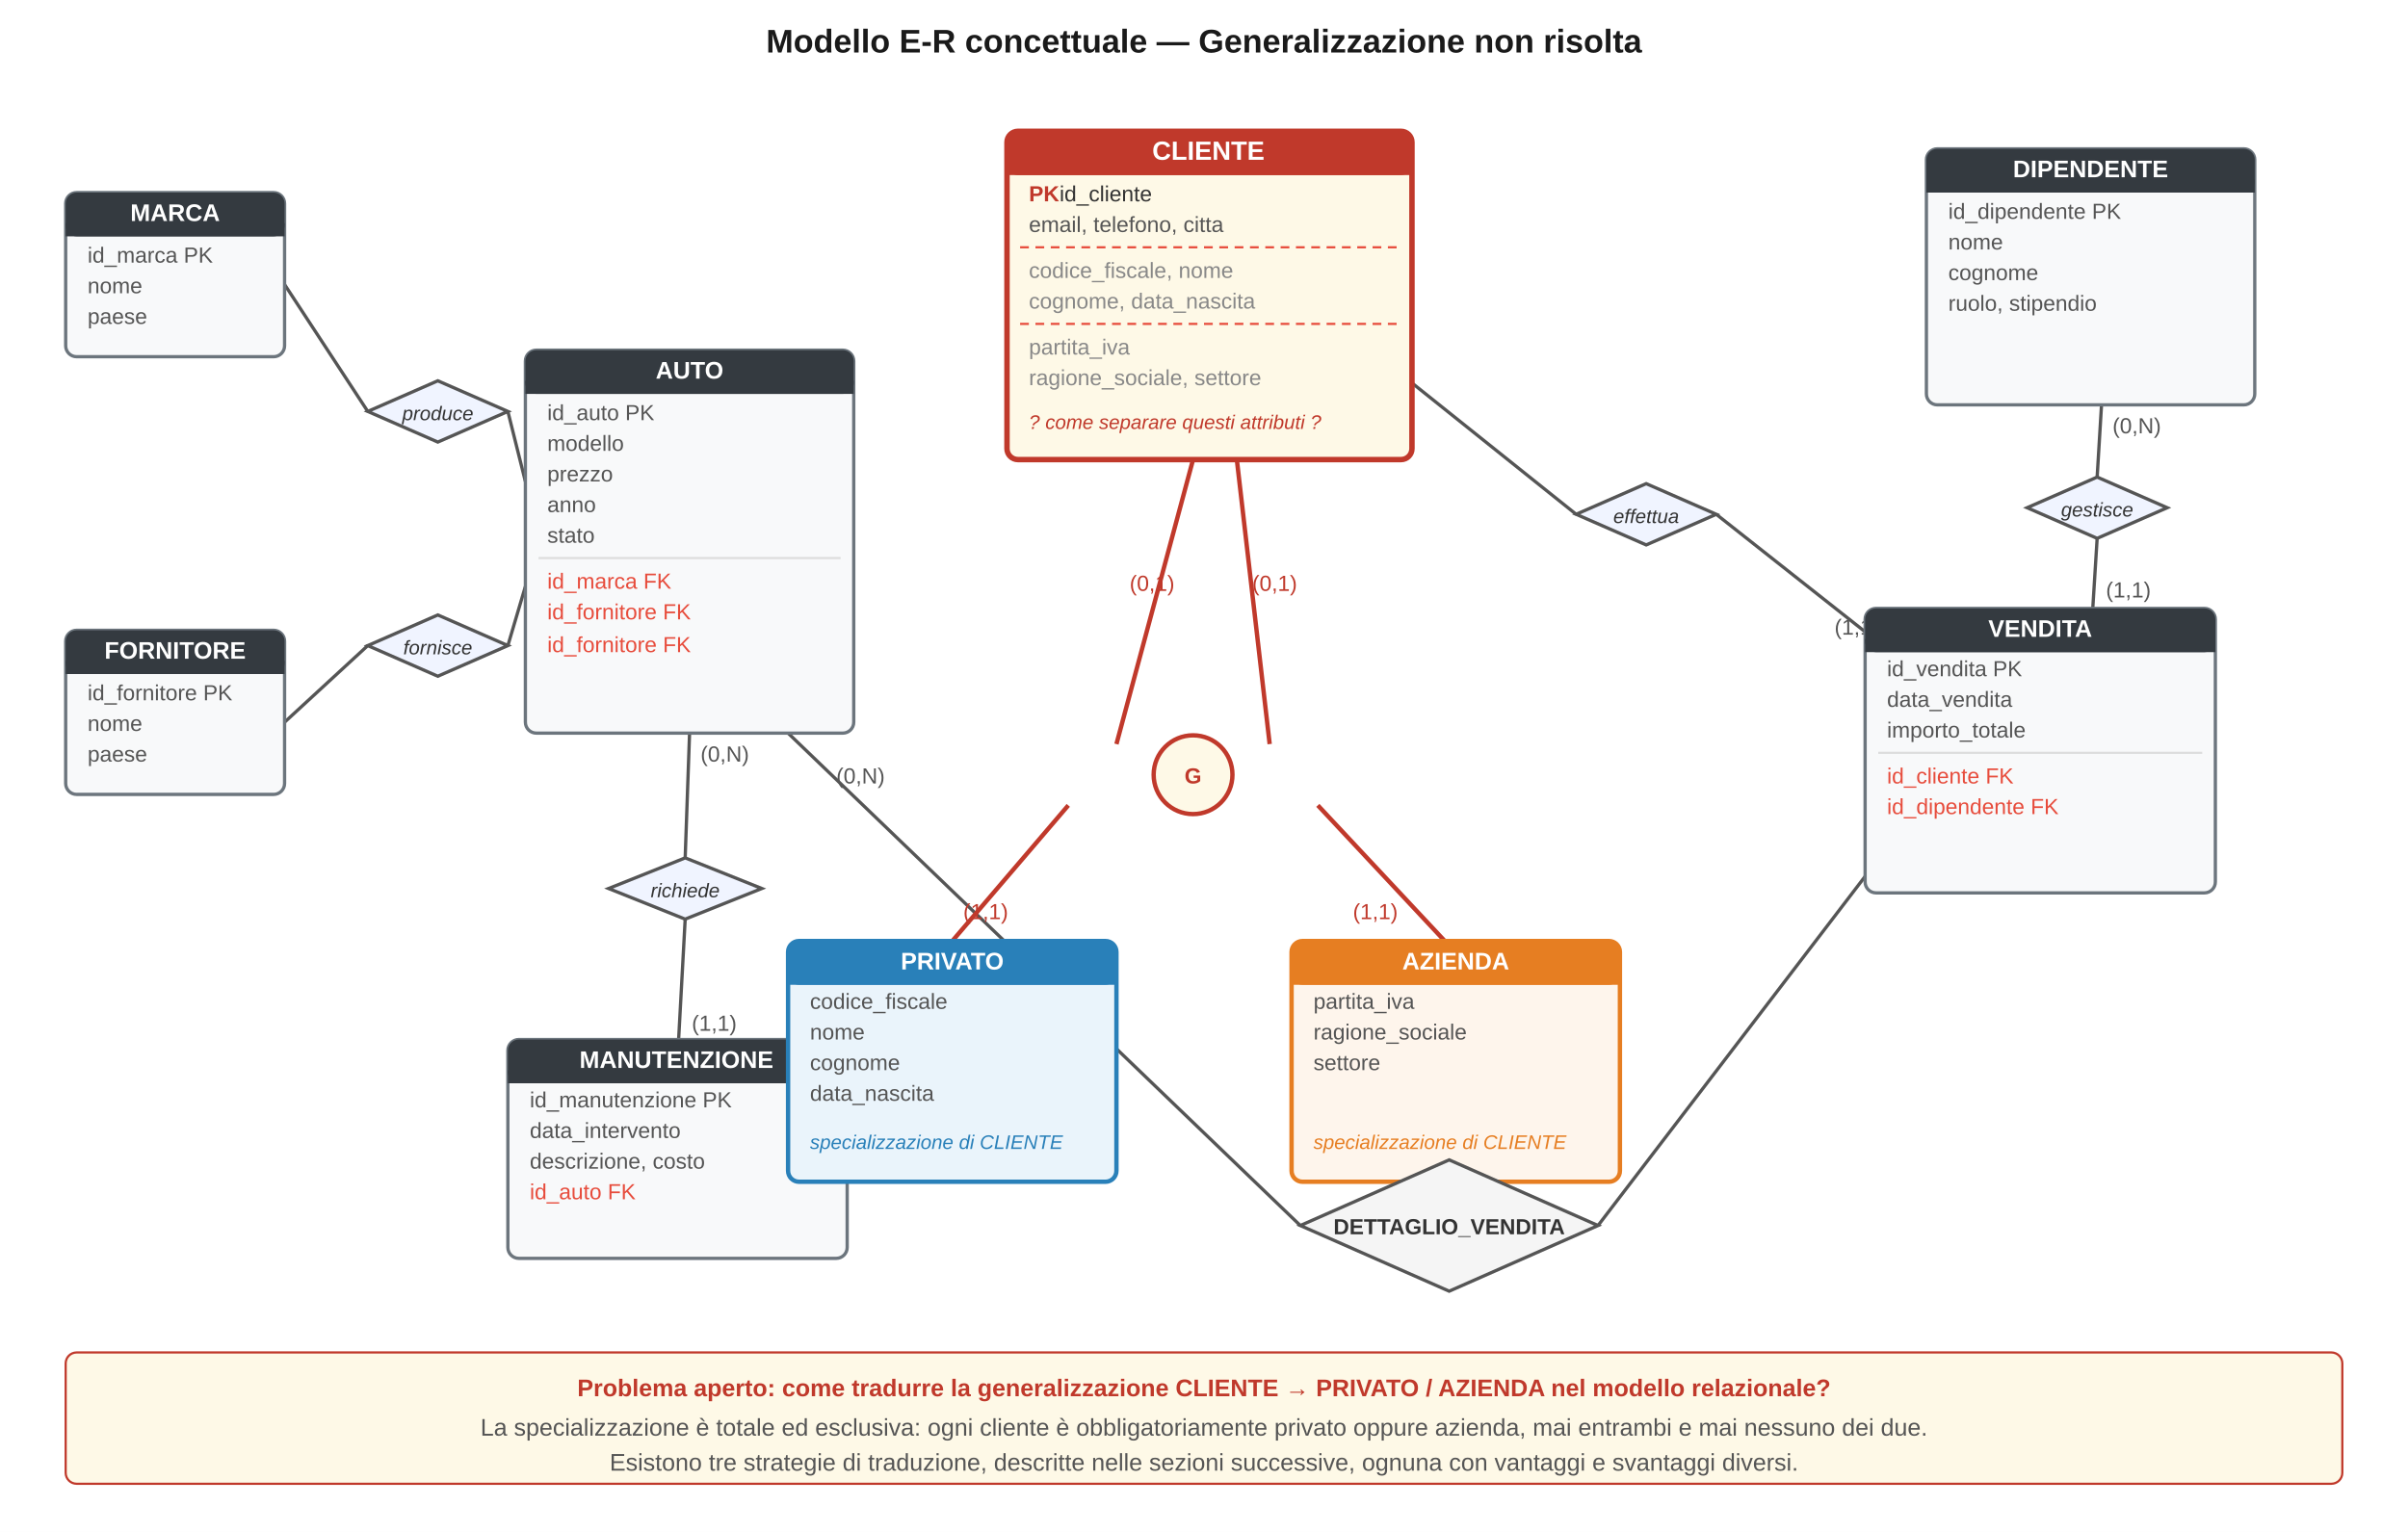
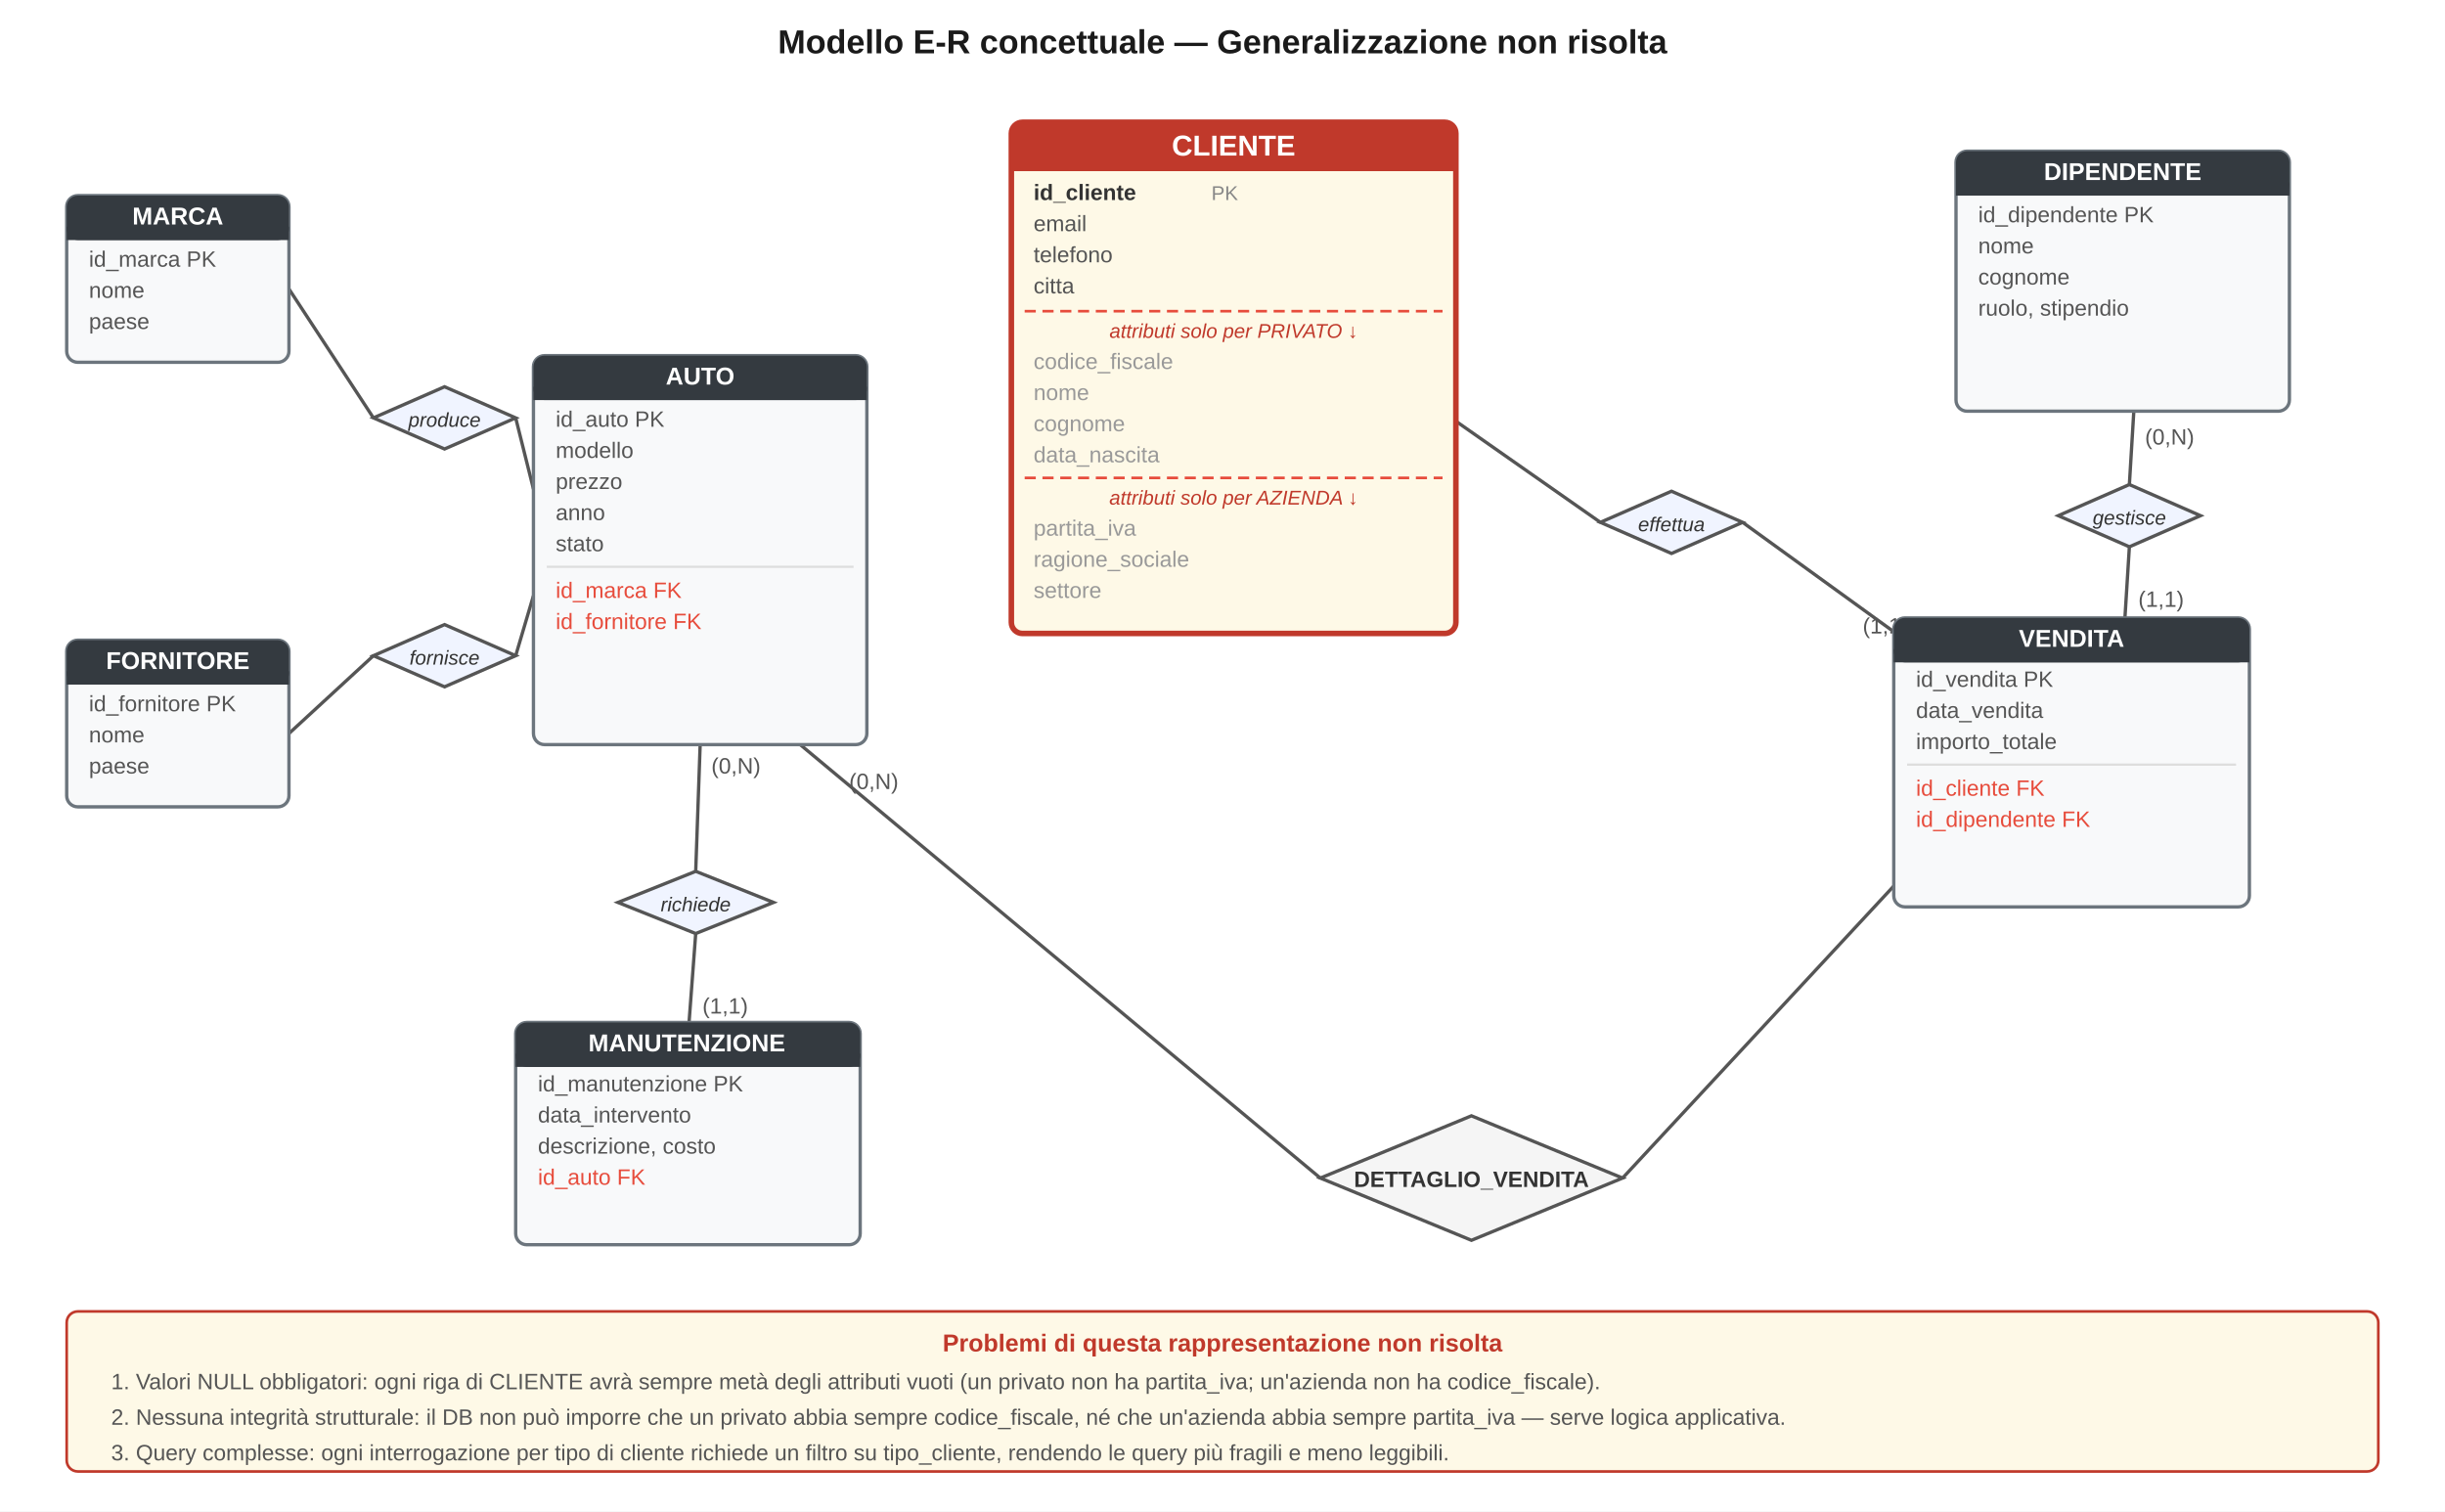
- <svg xmlns="http://www.w3.org/2000/svg" viewBox="0 0 1100 700" font-family="Arial, sans-serif" font-size="12">
-   <rect width="1100" height="700" fill="white" />
+ <svg xmlns="http://www.w3.org/2000/svg" viewBox="0 0 1100 680" font-family="Arial, sans-serif" font-size="12">
+   <rect width="1100" height="680" fill="white" />
  <text x="550" y="24" text-anchor="middle" font-size="15" font-weight="bold" fill="#1a1a1a">Modello E-R concettuale — Generalizzazione non risolta</text>
  <line x1="130" y1="130" x2="168" y2="188" stroke="#555" stroke-width="1.5" />
  <text x="105" y="126" fill="#555" font-size="10">(0,N)</text>
  <line x1="232" y1="188" x2="240" y2="220" stroke="#555" stroke-width="1.5" />
  <text x="242" y="218" fill="#555" font-size="10">(1,1)</text>
  <line x1="130" y1="330" x2="168" y2="295" stroke="#555" stroke-width="1.5" />
  <text x="105" y="338" fill="#555" font-size="10">(0,N)</text>
  <line x1="232" y1="295" x2="240" y2="268" stroke="#555" stroke-width="1.5" />
  <text x="242" y="265" fill="#555" font-size="10">(1,1)</text>
  <line x1="315" y1="335" x2="313" y2="392" stroke="#555" stroke-width="1.5" />
  <text x="320" y="348" fill="#555" font-size="10">(0,N)</text>
-   <line x1="313" y1="420" x2="310" y2="475" stroke="#555" stroke-width="1.5" />
-   <text x="316" y="471" fill="#555" font-size="10">(1,1)</text>
-   <line x1="620" y1="155" x2="720" y2="235" stroke="#555" stroke-width="1.5" />
-   <text x="624" y="148" fill="#555" font-size="10">(0,N)</text>
-   <line x1="784" y1="235" x2="860" y2="295" stroke="#555" stroke-width="1.5" />
-   <text x="838" y="290" fill="#555" font-size="10">(1,1)</text>
+   <line x1="313" y1="420" x2="310" y2="460" stroke="#555" stroke-width="1.5" />
+   <text x="316" y="456" fill="#555" font-size="10">(1,1)</text>
+   <line x1="620" y1="165" x2="720" y2="235" stroke="#555" stroke-width="1.5" />
+   <text x="624" y="158" fill="#555" font-size="10">(0,N)</text>
+   <line x1="784" y1="235" x2="860" y2="290" stroke="#555" stroke-width="1.5" />
+   <text x="838" y="285" fill="#555" font-size="10">(1,1)</text>
  <line x1="960" y1="185" x2="958" y2="218" stroke="#555" stroke-width="1.5" />
-   <text x="965" y="198" fill="#555" font-size="10">(0,N)</text>
+   <text x="965" y="200" fill="#555" font-size="10">(0,N)</text>
  <line x1="958" y1="246" x2="956" y2="278" stroke="#555" stroke-width="1.5" />
  <text x="962" y="273" fill="#555" font-size="10">(1,1)</text>
-   <line x1="860" y1="390" x2="730" y2="560" stroke="#555" stroke-width="1.5" />
+   <line x1="860" y1="390" x2="730" y2="530" stroke="#555" stroke-width="1.5" />
  <text x="855" y="405" fill="#555" font-size="10">(1,N)</text>
-   <line x1="360" y1="335" x2="594" y2="560" stroke="#555" stroke-width="1.5" />
-   <text x="382" y="358" fill="#555" font-size="10">(0,N)</text>
-   <line x1="545" y1="210" x2="510" y2="340" stroke="#c0392b" stroke-width="2" />
-   <line x1="565" y1="210" x2="580" y2="340" stroke="#c0392b" stroke-width="2" />
-   <line x1="488" y1="368" x2="435" y2="430" stroke="#c0392b" stroke-width="2" />
-   <text x="440" y="420" fill="#c0392b" font-size="10">(1,1)</text>
-   <line x1="602" y1="368" x2="660" y2="430" stroke="#c0392b" stroke-width="2" />
-   <text x="618" y="420" fill="#c0392b" font-size="10">(1,1)</text>
-   <text x="516" y="270" fill="#c0392b" font-size="10">(0,1)</text>
-   <text x="572" y="270" fill="#c0392b" font-size="10">(0,1)</text>
+   <line x1="360" y1="335" x2="594" y2="530" stroke="#555" stroke-width="1.5" />
+   <text x="382" y="355" fill="#555" font-size="10">(0,N)</text>
  <rect x="30" y="88" width="100" height="75" rx="5" fill="#f8f9fa" stroke="#6c757d" stroke-width="1.5" />
  <rect x="30" y="88" width="100" height="20" rx="5" fill="#343a40" />
  <rect x="30" y="102" width="100" height="6" fill="#343a40" />
  <text x="80" y="101" text-anchor="middle" fill="white" font-weight="bold" font-size="11">MARCA</text>
  <text x="40" y="120" fill="#555" font-size="10">id_marca PK</text>
  <text x="40" y="134" fill="#555" font-size="10">nome</text>
  <text x="40" y="148" fill="#555" font-size="10">paese</text>
  <rect x="30" y="288" width="100" height="75" rx="5" fill="#f8f9fa" stroke="#6c757d" stroke-width="1.5" />
  <rect x="30" y="288" width="100" height="20" rx="5" fill="#343a40" />
  <rect x="30" y="302" width="100" height="6" fill="#343a40" />
  <text x="80" y="301" text-anchor="middle" fill="white" font-weight="bold" font-size="11">FORNITORE</text>
  <text x="40" y="320" fill="#555" font-size="10">id_fornitore PK</text>
  <text x="40" y="334" fill="#555" font-size="10">nome</text>
  <text x="40" y="348" fill="#555" font-size="10">paese</text>
  <rect x="240" y="160" width="150" height="175" rx="5" fill="#f8f9fa" stroke="#6c757d" stroke-width="1.5" />
  <rect x="240" y="160" width="150" height="20" rx="5" fill="#343a40" />
  <rect x="240" y="174" width="150" height="6" fill="#343a40" />
  <text x="315" y="173" text-anchor="middle" fill="white" font-weight="bold" font-size="11">AUTO</text>
  <text x="250" y="192" fill="#555" font-size="10">id_auto PK</text>
  <text x="250" y="206" fill="#555" font-size="10">modello</text>
  <text x="250" y="220" fill="#555" font-size="10">prezzo</text>
  <text x="250" y="234" fill="#555" font-size="10">anno</text>
  <text x="250" y="248" fill="#555" font-size="10">stato</text>
  <line x1="246" y1="255" x2="384" y2="255" stroke="#ddd" stroke-width="1" />
  <text x="250" y="269" fill="#e74c3c" font-size="10">id_marca FK</text>
  <text x="250" y="283" fill="#e74c3c" font-size="10">id_fornitore FK</text>
-   <text x="250" y="298" fill="#e74c3c" font-size="10">id_fornitore FK</text>
-   <rect x="232" y="475" width="155" height="100" rx="5" fill="#f8f9fa" stroke="#6c757d" stroke-width="1.5" />
-   <rect x="232" y="475" width="155" height="20" rx="5" fill="#343a40" />
-   <rect x="232" y="489" width="155" height="6" fill="#343a40" />
-   <text x="309" y="488" text-anchor="middle" fill="white" font-weight="bold" font-size="11">MANUTENZIONE</text>
-   <text x="242" y="506" fill="#555" font-size="10">id_manutenzione PK</text>
-   <text x="242" y="520" fill="#555" font-size="10">data_intervento</text>
-   <text x="242" y="534" fill="#555" font-size="10">descrizione, costo</text>
-   <text x="242" y="548" fill="#e74c3c" font-size="10">id_auto FK</text>
-   <rect x="460" y="60" width="185" height="150" rx="5" fill="#fef9e7" stroke="#c0392b" stroke-width="2.5" />
-   <rect x="460" y="60" width="185" height="20" rx="5" fill="#c0392b" />
-   <rect x="460" y="74" width="185" height="6" fill="#c0392b" />
-   <text x="552" y="73" text-anchor="middle" fill="white" font-weight="bold" font-size="12">CLIENTE</text>
-   <text x="470" y="92" fill="#c0392b" font-size="10" font-weight="bold">PK</text>
-   <text x="484" y="92" fill="#333" font-size="10">id_cliente</text>
-   <text x="470" y="106" fill="#555" font-size="10">email, telefono, citta</text>
-   <line x1="466" y1="113" x2="639" y2="113" stroke="#e74c3c" stroke-dasharray="4,3" stroke-width="1" />
-   <text x="470" y="127" fill="#888" font-size="10">codice_fiscale, nome</text>
-   <text x="470" y="141" fill="#888" font-size="10">cognome, data_nascita</text>
-   <line x1="466" y1="148" x2="639" y2="148" stroke="#e74c3c" stroke-dasharray="4,3" stroke-width="1" />
-   <text x="470" y="162" fill="#888" font-size="10">partita_iva</text>
-   <text x="470" y="176" fill="#888" font-size="10">ragione_sociale, settore</text>
-   <text x="470" y="196" fill="#c0392b" font-size="9" font-style="italic">? come separare questi attributi ?</text>
-   <circle cx="545" cy="354" r="18" fill="#fef9e7" stroke="#c0392b" stroke-width="2" />
-   <text x="545" y="358" text-anchor="middle" fill="#c0392b" font-size="10" font-weight="bold">G</text>
-   <rect x="360" y="430" width="150" height="110" rx="5" fill="#eaf4fb" stroke="#2980b9" stroke-width="2" />
-   <rect x="360" y="430" width="150" height="20" rx="5" fill="#2980b9" />
-   <rect x="360" y="444" width="150" height="6" fill="#2980b9" />
-   <text x="435" y="443" text-anchor="middle" fill="white" font-weight="bold" font-size="11">PRIVATO</text>
-   <text x="370" y="461" fill="#555" font-size="10">codice_fiscale</text>
-   <text x="370" y="475" fill="#555" font-size="10">nome</text>
-   <text x="370" y="489" fill="#555" font-size="10">cognome</text>
-   <text x="370" y="503" fill="#555" font-size="10">data_nascita</text>
-   <text x="370" y="525" fill="#2980b9" font-size="9" font-style="italic">specializzazione di CLIENTE</text>
-   <rect x="590" y="430" width="150" height="110" rx="5" fill="#fef5ec" stroke="#e67e22" stroke-width="2" />
-   <rect x="590" y="430" width="150" height="20" rx="5" fill="#e67e22" />
-   <rect x="590" y="444" width="150" height="6" fill="#e67e22" />
-   <text x="665" y="443" text-anchor="middle" fill="white" font-weight="bold" font-size="11">AZIENDA</text>
-   <text x="600" y="461" fill="#555" font-size="10">partita_iva</text>
-   <text x="600" y="475" fill="#555" font-size="10">ragione_sociale</text>
-   <text x="600" y="489" fill="#555" font-size="10">settore</text>
-   <text x="600" y="525" fill="#e67e22" font-size="9" font-style="italic">specializzazione di CLIENTE</text>
+   <rect x="232" y="460" width="155" height="100" rx="5" fill="#f8f9fa" stroke="#6c757d" stroke-width="1.5" />
+   <rect x="232" y="460" width="155" height="20" rx="5" fill="#343a40" />
+   <rect x="232" y="474" width="155" height="6" fill="#343a40" />
+   <text x="309" y="473" text-anchor="middle" fill="white" font-weight="bold" font-size="11">MANUTENZIONE</text>
+   <text x="242" y="491" fill="#555" font-size="10">id_manutenzione PK</text>
+   <text x="242" y="505" fill="#555" font-size="10">data_intervento</text>
+   <text x="242" y="519" fill="#555" font-size="10">descrizione, costo</text>
+   <text x="242" y="533" fill="#e74c3c" font-size="10">id_auto FK</text>
+   <rect x="455" y="55" width="200" height="230" rx="5" fill="#fef9e7" stroke="#c0392b" stroke-width="2.5" />
+   <rect x="455" y="55" width="200" height="22" rx="5" fill="#c0392b" />
+   <rect x="455" y="71" width="200" height="6" fill="#c0392b" />
+   <text x="555" y="70" text-anchor="middle" fill="white" font-weight="bold" font-size="13">CLIENTE</text>
+   <text x="465" y="90" fill="#333" font-size="10" font-weight="bold">id_cliente</text>
+   <text x="545" y="90" fill="#888" font-size="9">PK</text>
+   <text x="465" y="104" fill="#555" font-size="10">email</text>
+   <text x="465" y="118" fill="#555" font-size="10">telefono</text>
+   <text x="465" y="132" fill="#555" font-size="10">citta</text>
+   <line x1="461" y1="140" x2="649" y2="140" stroke="#e74c3c" stroke-dasharray="5,3" stroke-width="1.2" />
+   <text x="555" y="152" text-anchor="middle" fill="#c0392b" font-size="9" font-style="italic">attributi solo per PRIVATO ↓</text>
+   <text x="465" y="166" fill="#999" font-size="10">codice_fiscale</text>
+   <text x="465" y="180" fill="#999" font-size="10">nome</text>
+   <text x="465" y="194" fill="#999" font-size="10">cognome</text>
+   <text x="465" y="208" fill="#999" font-size="10">data_nascita</text>
+   <line x1="461" y1="215" x2="649" y2="215" stroke="#e74c3c" stroke-dasharray="5,3" stroke-width="1.2" />
+   <text x="555" y="227" text-anchor="middle" fill="#c0392b" font-size="9" font-style="italic">attributi solo per AZIENDA ↓</text>
+   <text x="465" y="241" fill="#999" font-size="10">partita_iva</text>
+   <text x="465" y="255" fill="#999" font-size="10">ragione_sociale</text>
+   <text x="465" y="269" fill="#999" font-size="10">settore</text>
  <rect x="880" y="68" width="150" height="117" rx="5" fill="#f8f9fa" stroke="#6c757d" stroke-width="1.5" />
  <rect x="880" y="68" width="150" height="20" rx="5" fill="#343a40" />
  <rect x="880" y="82" width="150" height="6" fill="#343a40" />
  <text x="955" y="81" text-anchor="middle" fill="white" font-weight="bold" font-size="11">DIPENDENTE</text>
  <text x="890" y="100" fill="#555" font-size="10">id_dipendente PK</text>
  <text x="890" y="114" fill="#555" font-size="10">nome</text>
  <text x="890" y="128" fill="#555" font-size="10">cognome</text>
  <text x="890" y="142" fill="#555" font-size="10">ruolo, stipendio</text>
  <rect x="852" y="278" width="160" height="130" rx="5" fill="#f8f9fa" stroke="#6c757d" stroke-width="1.5" />
  <rect x="852" y="278" width="160" height="20" rx="5" fill="#343a40" />
  <rect x="852" y="292" width="160" height="6" fill="#343a40" />
  <text x="932" y="291" text-anchor="middle" fill="white" font-weight="bold" font-size="11">VENDITA</text>
  <text x="862" y="309" fill="#555" font-size="10">id_vendita PK</text>
  <text x="862" y="323" fill="#555" font-size="10">data_vendita</text>
  <text x="862" y="337" fill="#555" font-size="10">importo_totale</text>
  <line x1="858" y1="344" x2="1006" y2="344" stroke="#ddd" stroke-width="1" />
  <text x="862" y="358" fill="#e74c3c" font-size="10">id_cliente FK</text>
  <text x="862" y="372" fill="#e74c3c" font-size="10">id_dipendente FK</text>
  <polygon points="200,174 232,188 200,202 168,188" fill="#f0f4ff" stroke="#555" stroke-width="1.5" />
  <text x="200" y="192" text-anchor="middle" fill="#333" font-size="9" font-style="italic">produce</text>
  <polygon points="200,281 232,295 200,309 168,295" fill="#f0f4ff" stroke="#555" stroke-width="1.5" />
  <text x="200" y="299" text-anchor="middle" fill="#333" font-size="9" font-style="italic">fornisce</text>
  <polygon points="313,392 348,406 313,420 278,406" fill="#f0f4ff" stroke="#555" stroke-width="1.5" />
  <text x="313" y="410" text-anchor="middle" fill="#333" font-size="9" font-style="italic">richiede</text>
  <polygon points="752,221 784,235 752,249 720,235" fill="#f0f4ff" stroke="#555" stroke-width="1.5" />
  <text x="752" y="239" text-anchor="middle" fill="#333" font-size="9" font-style="italic">effettua</text>
  <polygon points="958,218 990,232 958,246 926,232" fill="#f0f4ff" stroke="#555" stroke-width="1.5" />
  <text x="958" y="236" text-anchor="middle" fill="#333" font-size="9" font-style="italic">gestisce</text>
-   <polygon points="662,530 730,560 662,590 594,560" fill="#f5f5f5" stroke="#555" stroke-width="1.5" />
-   <text x="662" y="564" text-anchor="middle" fill="#333" font-size="10" font-weight="bold">DETTAGLIO_VENDITA</text>
-   <rect x="30" y="618" width="1040" height="60" rx="5" fill="#fef9e7" stroke="#c0392b" stroke-width="1" />
-   <text x="550" y="638" text-anchor="middle" fill="#c0392b" font-size="11" font-weight="bold">Problema aperto: come tradurre la generalizzazione CLIENTE → PRIVATO / AZIENDA nel modello relazionale?</text>
-   <text x="550" y="656" text-anchor="middle" fill="#555" font-size="11">La specializzazione è totale ed esclusiva: ogni cliente è obbligatoriamente privato oppure azienda, mai entrambi e mai nessuno dei due.</text>
-   <text x="550" y="672" text-anchor="middle" fill="#555" font-size="11">Esistono tre strategie di traduzione, descritte nelle sezioni successive, ognuna con vantaggi e svantaggi diversi.</text>
+   <polygon points="662,502 730,530 662,558 594,530" fill="#f5f5f5" stroke="#555" stroke-width="1.5" />
+   <text x="662" y="534" text-anchor="middle" fill="#333" font-size="10" font-weight="bold">DETTAGLIO_VENDITA</text>
+   <rect x="30" y="590" width="1040" height="72" rx="5" fill="#fef9e7" stroke="#c0392b" stroke-width="1.2" />
+   <text x="550" y="608" text-anchor="middle" fill="#c0392b" font-size="11" font-weight="bold">Problemi di questa rappresentazione non risolta</text>
+   <text x="50" y="625" fill="#555" font-size="10">1. Valori NULL obbligatori: ogni riga di CLIENTE avrà sempre metà degli attributi vuoti (un privato non ha partita_iva; un'azienda non ha codice_fiscale).</text>
+   <text x="50" y="641" fill="#555" font-size="10">2. Nessuna integrità strutturale: il DB non può imporre che un privato abbia sempre codice_fiscale, né che un'azienda abbia sempre partita_iva — serve logica applicativa.</text>
+   <text x="50" y="657" fill="#555" font-size="10">3. Query complesse: ogni interrogazione per tipo di cliente richiede un filtro su tipo_cliente, rendendo le query più fragili e meno leggibili.</text>
</svg>
